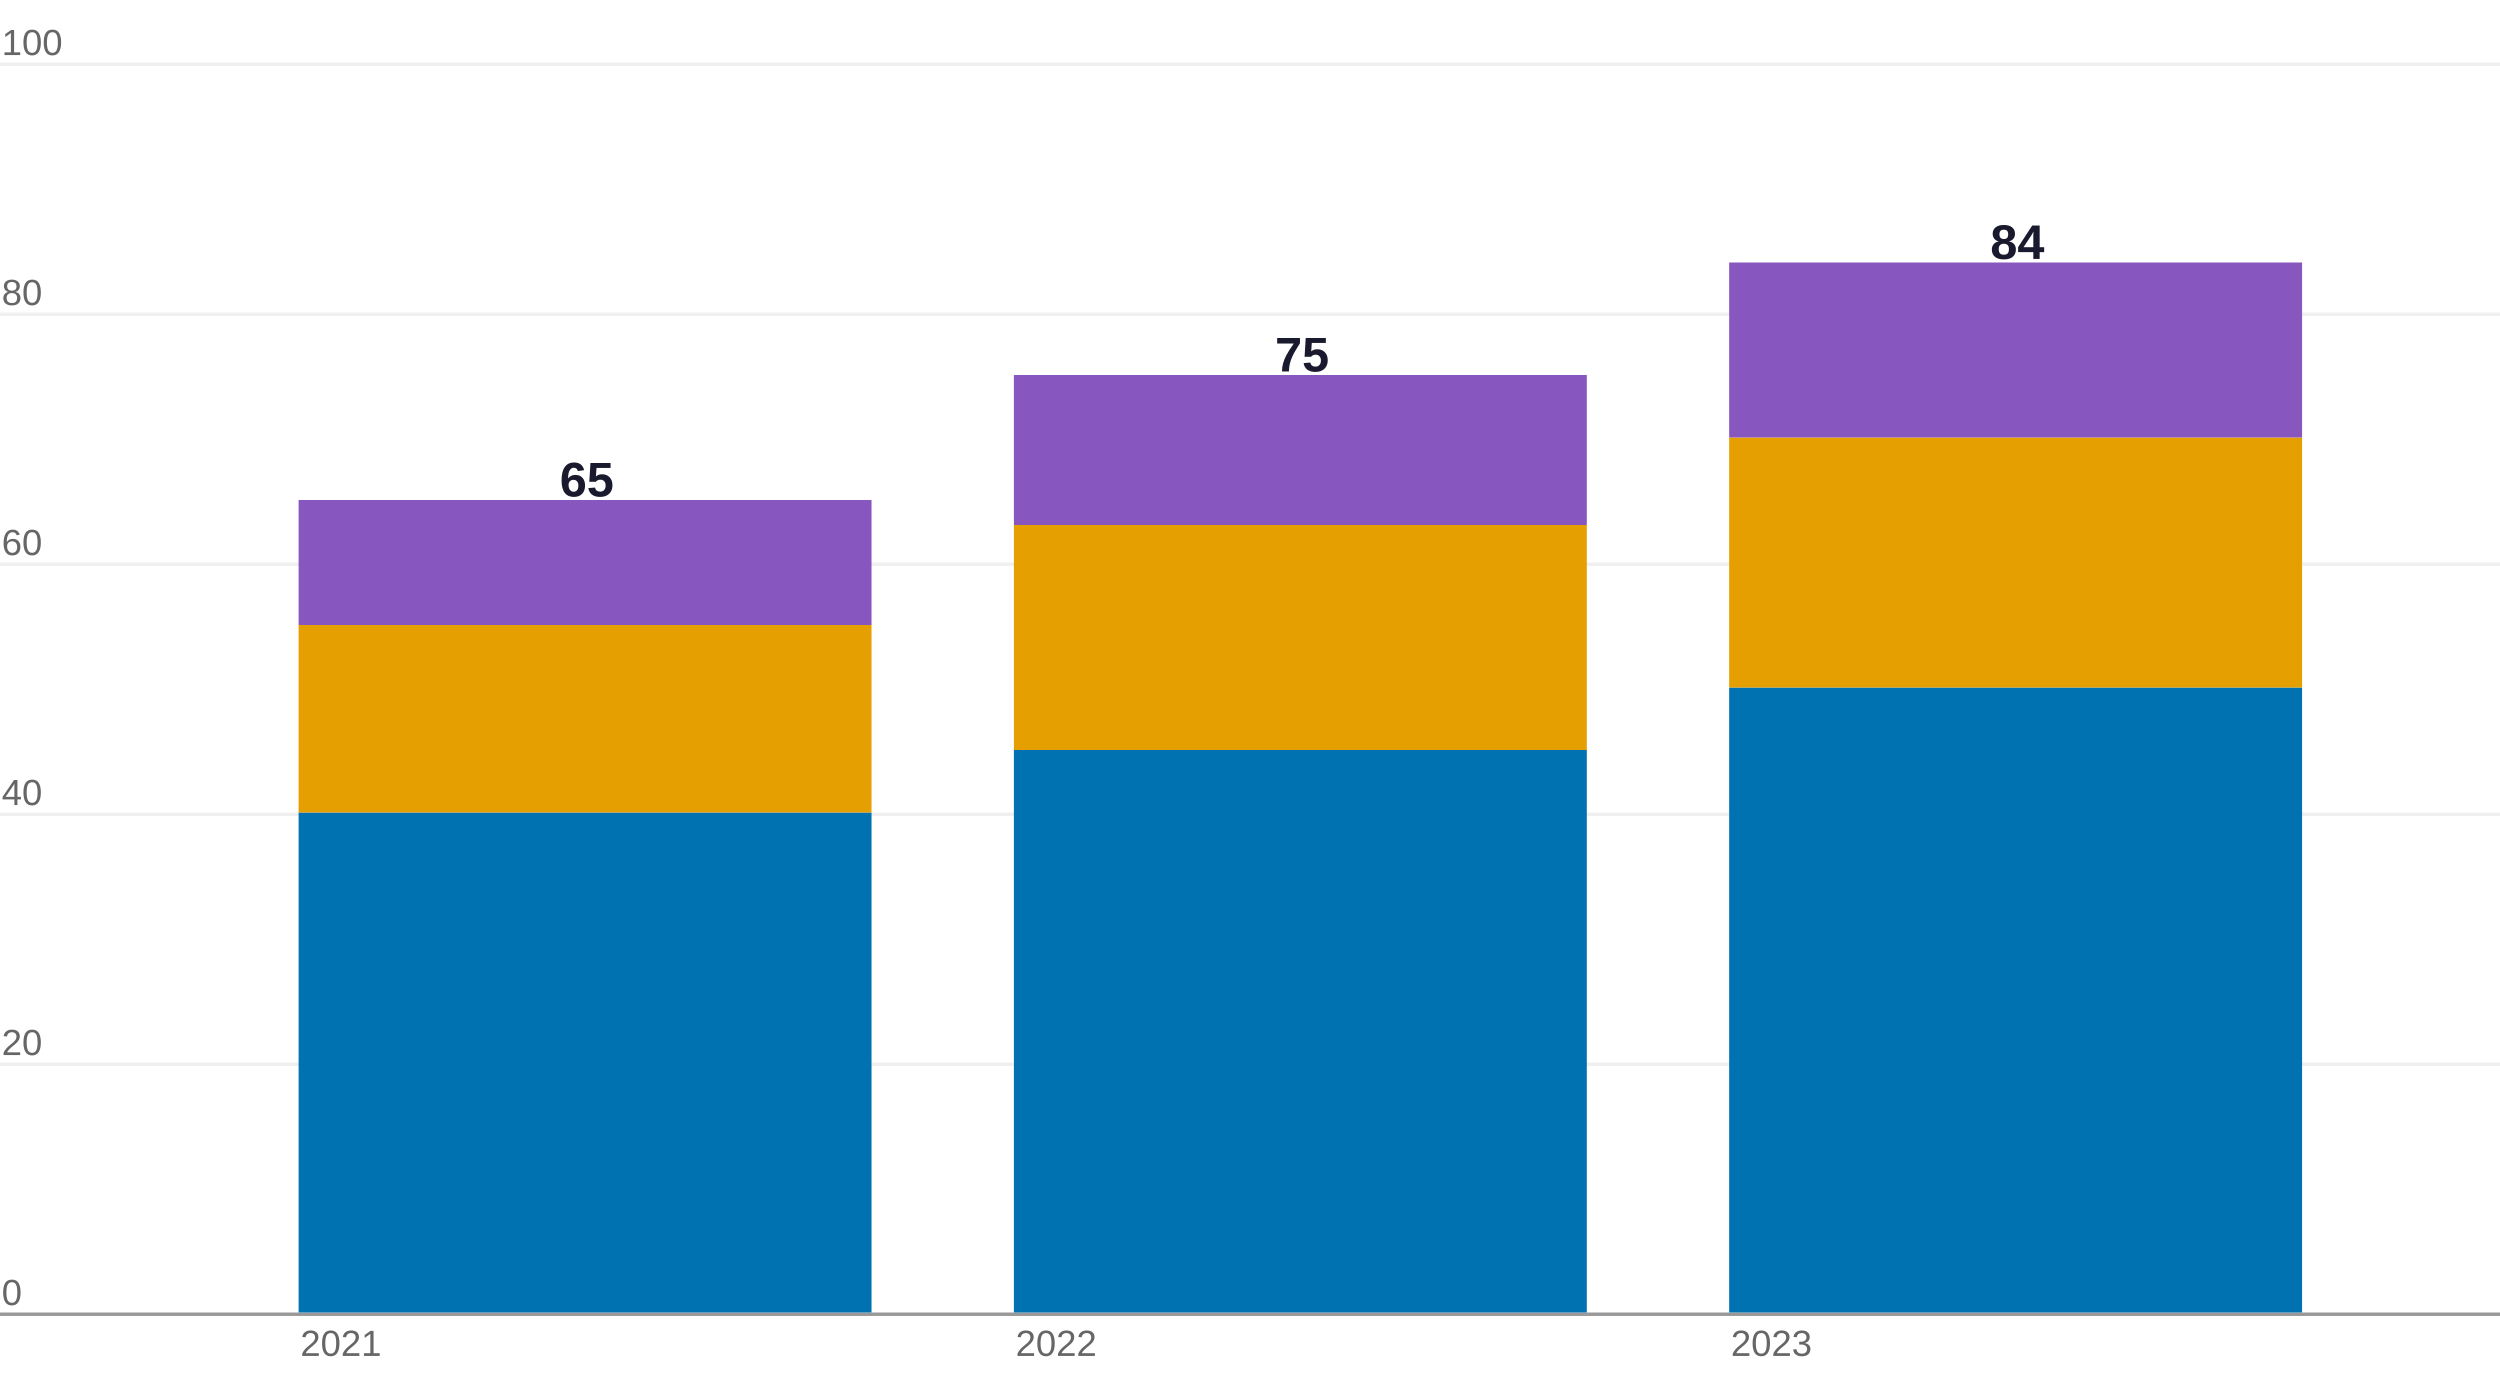
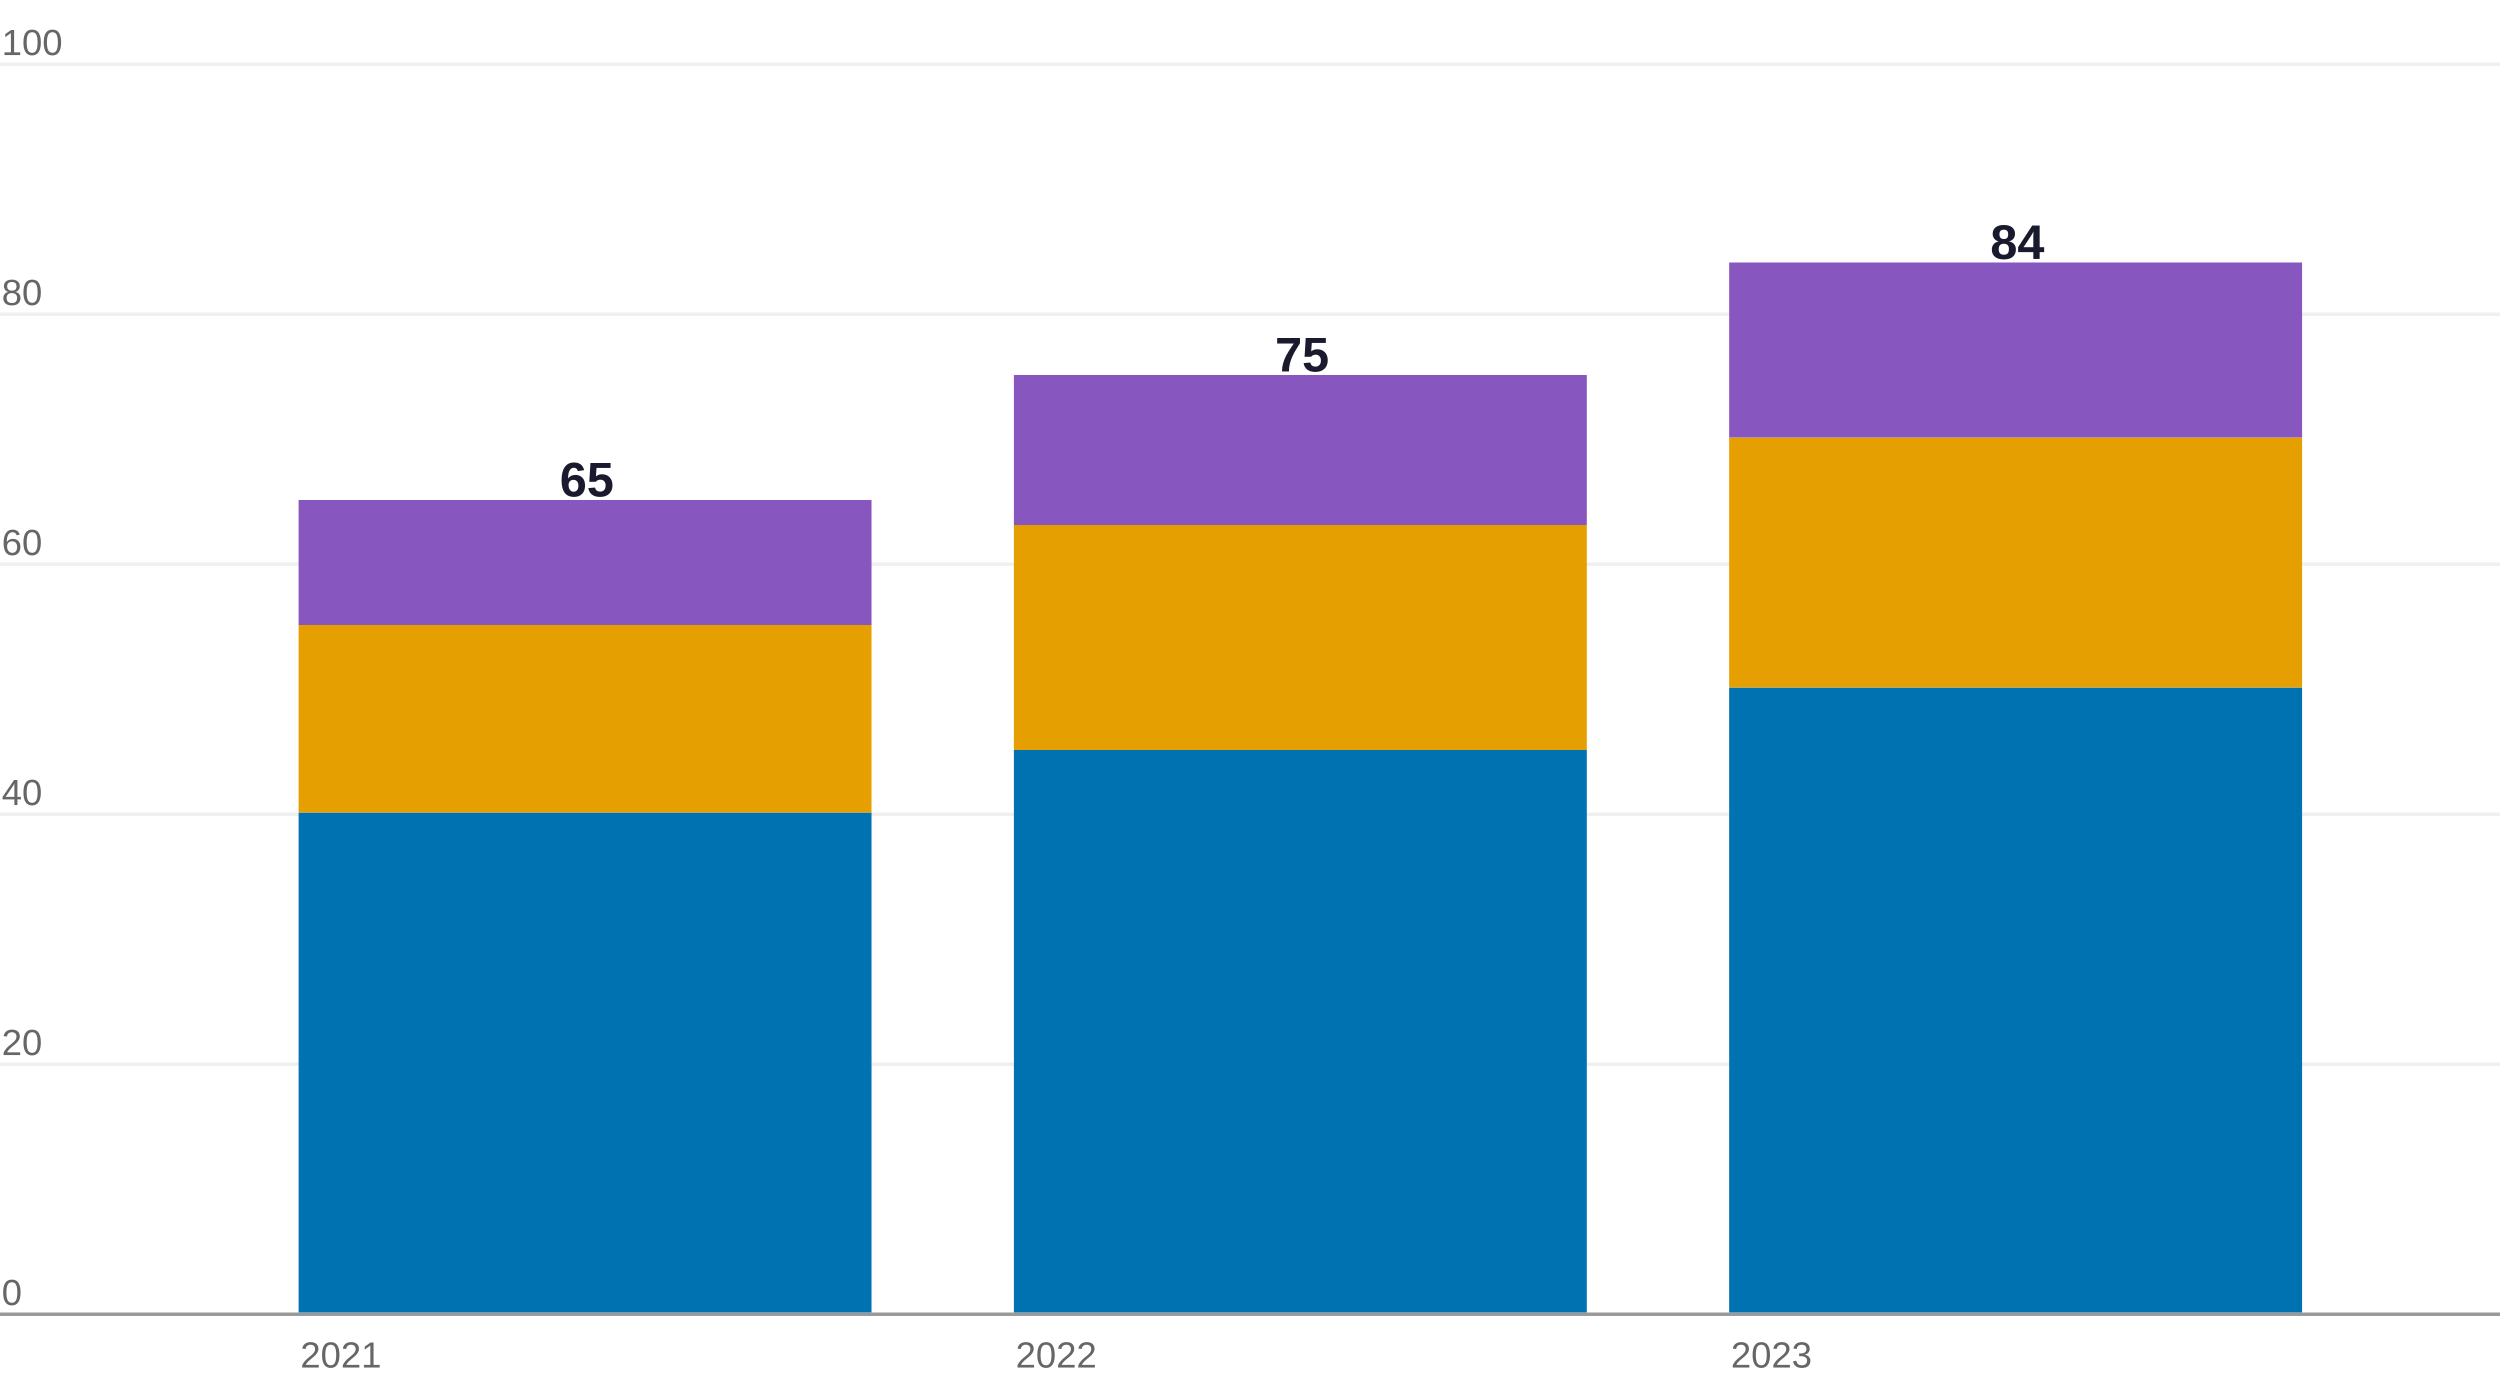
<svg class="tblchart" fill="currentColor" font-family="system-ui, sans-serif" font-size="10" text-anchor="middle" width="720" height="400" viewBox="0 0 720 400" style="background: transparent; color: rgb(74, 74, 74); font-family: Figtree, &quot;Source Sans 3&quot;, system-ui, -apple-system, &quot;Segoe UI&quot;, Arial, sans-serif; font-size: 10.5px; overflow: visible;" data-margin-left="44" data-margin-right="16" data-margin-top="18" data-margin-bottom="22">
  <style>:where(.tblchart) {
  --plot-background: white;
  display: block;
  height: auto;
  height: intrinsic;
  max-width: 100%;
}
:where(.tblchart text),
:where(.tblchart tspan) {
  white-space: pre;
}</style>
  <g aria-label="rule" stroke="#F0F0F0" transform="translate(0,0.5)">
    <line x1="0" x2="720" y1="306" y2="306" />
    <line x1="0" x2="720" y1="234" y2="234" />
    <line x1="0" x2="720" y1="162" y2="162" />
    <line x1="0" x2="720" y1="90" y2="90" />
    <line x1="0" x2="720" y1="18" y2="18" />
  </g>
  <g aria-label="text" class="tbl-y-tick-label" fill="#666666" text-anchor="start" font-size="10.5" font-weight="500" transform="translate(-43.5,-5.5)">
    <text y="0.32em" transform="translate(44,378)">0</text>
    <text y="0.32em" transform="translate(44,306)">20</text>
    <text y="0.32em" transform="translate(44,234)">40</text>
    <text y="0.32em" transform="translate(44,162)">60</text>
    <text y="0.32em" transform="translate(44,90)">80</text>
    <text y="0.32em" transform="translate(44,18)">100</text>
  </g>
  <g aria-label="text" fill="#666666" text-anchor="start" font-size="10.5" font-weight="500" transform="translate(0.5,12.5)">
-     <text transform="translate(86,378)">2021</text>
-     <text transform="translate(292,378)">2022</text>
-     <text transform="translate(498,378)">2023</text>
+     <text y="0.32em" transform="translate(86,378)">2021</text>
+     <text y="0.32em" transform="translate(292,378)">2022</text>
+     <text y="0.32em" transform="translate(498,378)">2023</text>
  </g>
  <g aria-label="rule" stroke="#999999" transform="translate(0,0.5)">
    <line x1="0" x2="720" y1="378" y2="378" />
  </g>
  <g aria-label="bar">
    <rect x="86" width="165" y="234" height="144" fill="#0072B2" data-series="Wages" />
    <rect x="86" width="165" y="180" height="54" fill="#E69F00" data-series="Benefits" />
    <rect x="86" width="165" y="144" height="36" fill="#8856BF" data-series="Taxes" />
    <rect x="292" width="165" y="216" height="162" fill="#0072B2" data-series="Wages" />
    <rect x="292" width="165" y="151.2" height="64.8" fill="#E69F00" data-series="Benefits" />
    <rect x="292" width="165" y="108" height="43.2" fill="#8856BF" data-series="Taxes" />
    <rect x="498" width="165" y="198" height="180" fill="#0072B2" data-series="Wages" />
    <rect x="498" width="165" y="126" height="72" fill="#E69F00" data-series="Benefits" />
    <rect x="498" width="165" y="75.6" height="50.4" fill="#8856BF" data-series="Taxes" />
  </g>
  <g aria-label="text" fill="#1A1A2E" font-size="14" font-weight="700" transform="translate(83,-5.5)">
    <text y="0.32em" transform="translate(86,144)">65</text>
    <text y="0.32em" transform="translate(292,108)">75</text>
    <text y="0.32em" transform="translate(498,75.6)">84</text>
  </g>
</svg>
